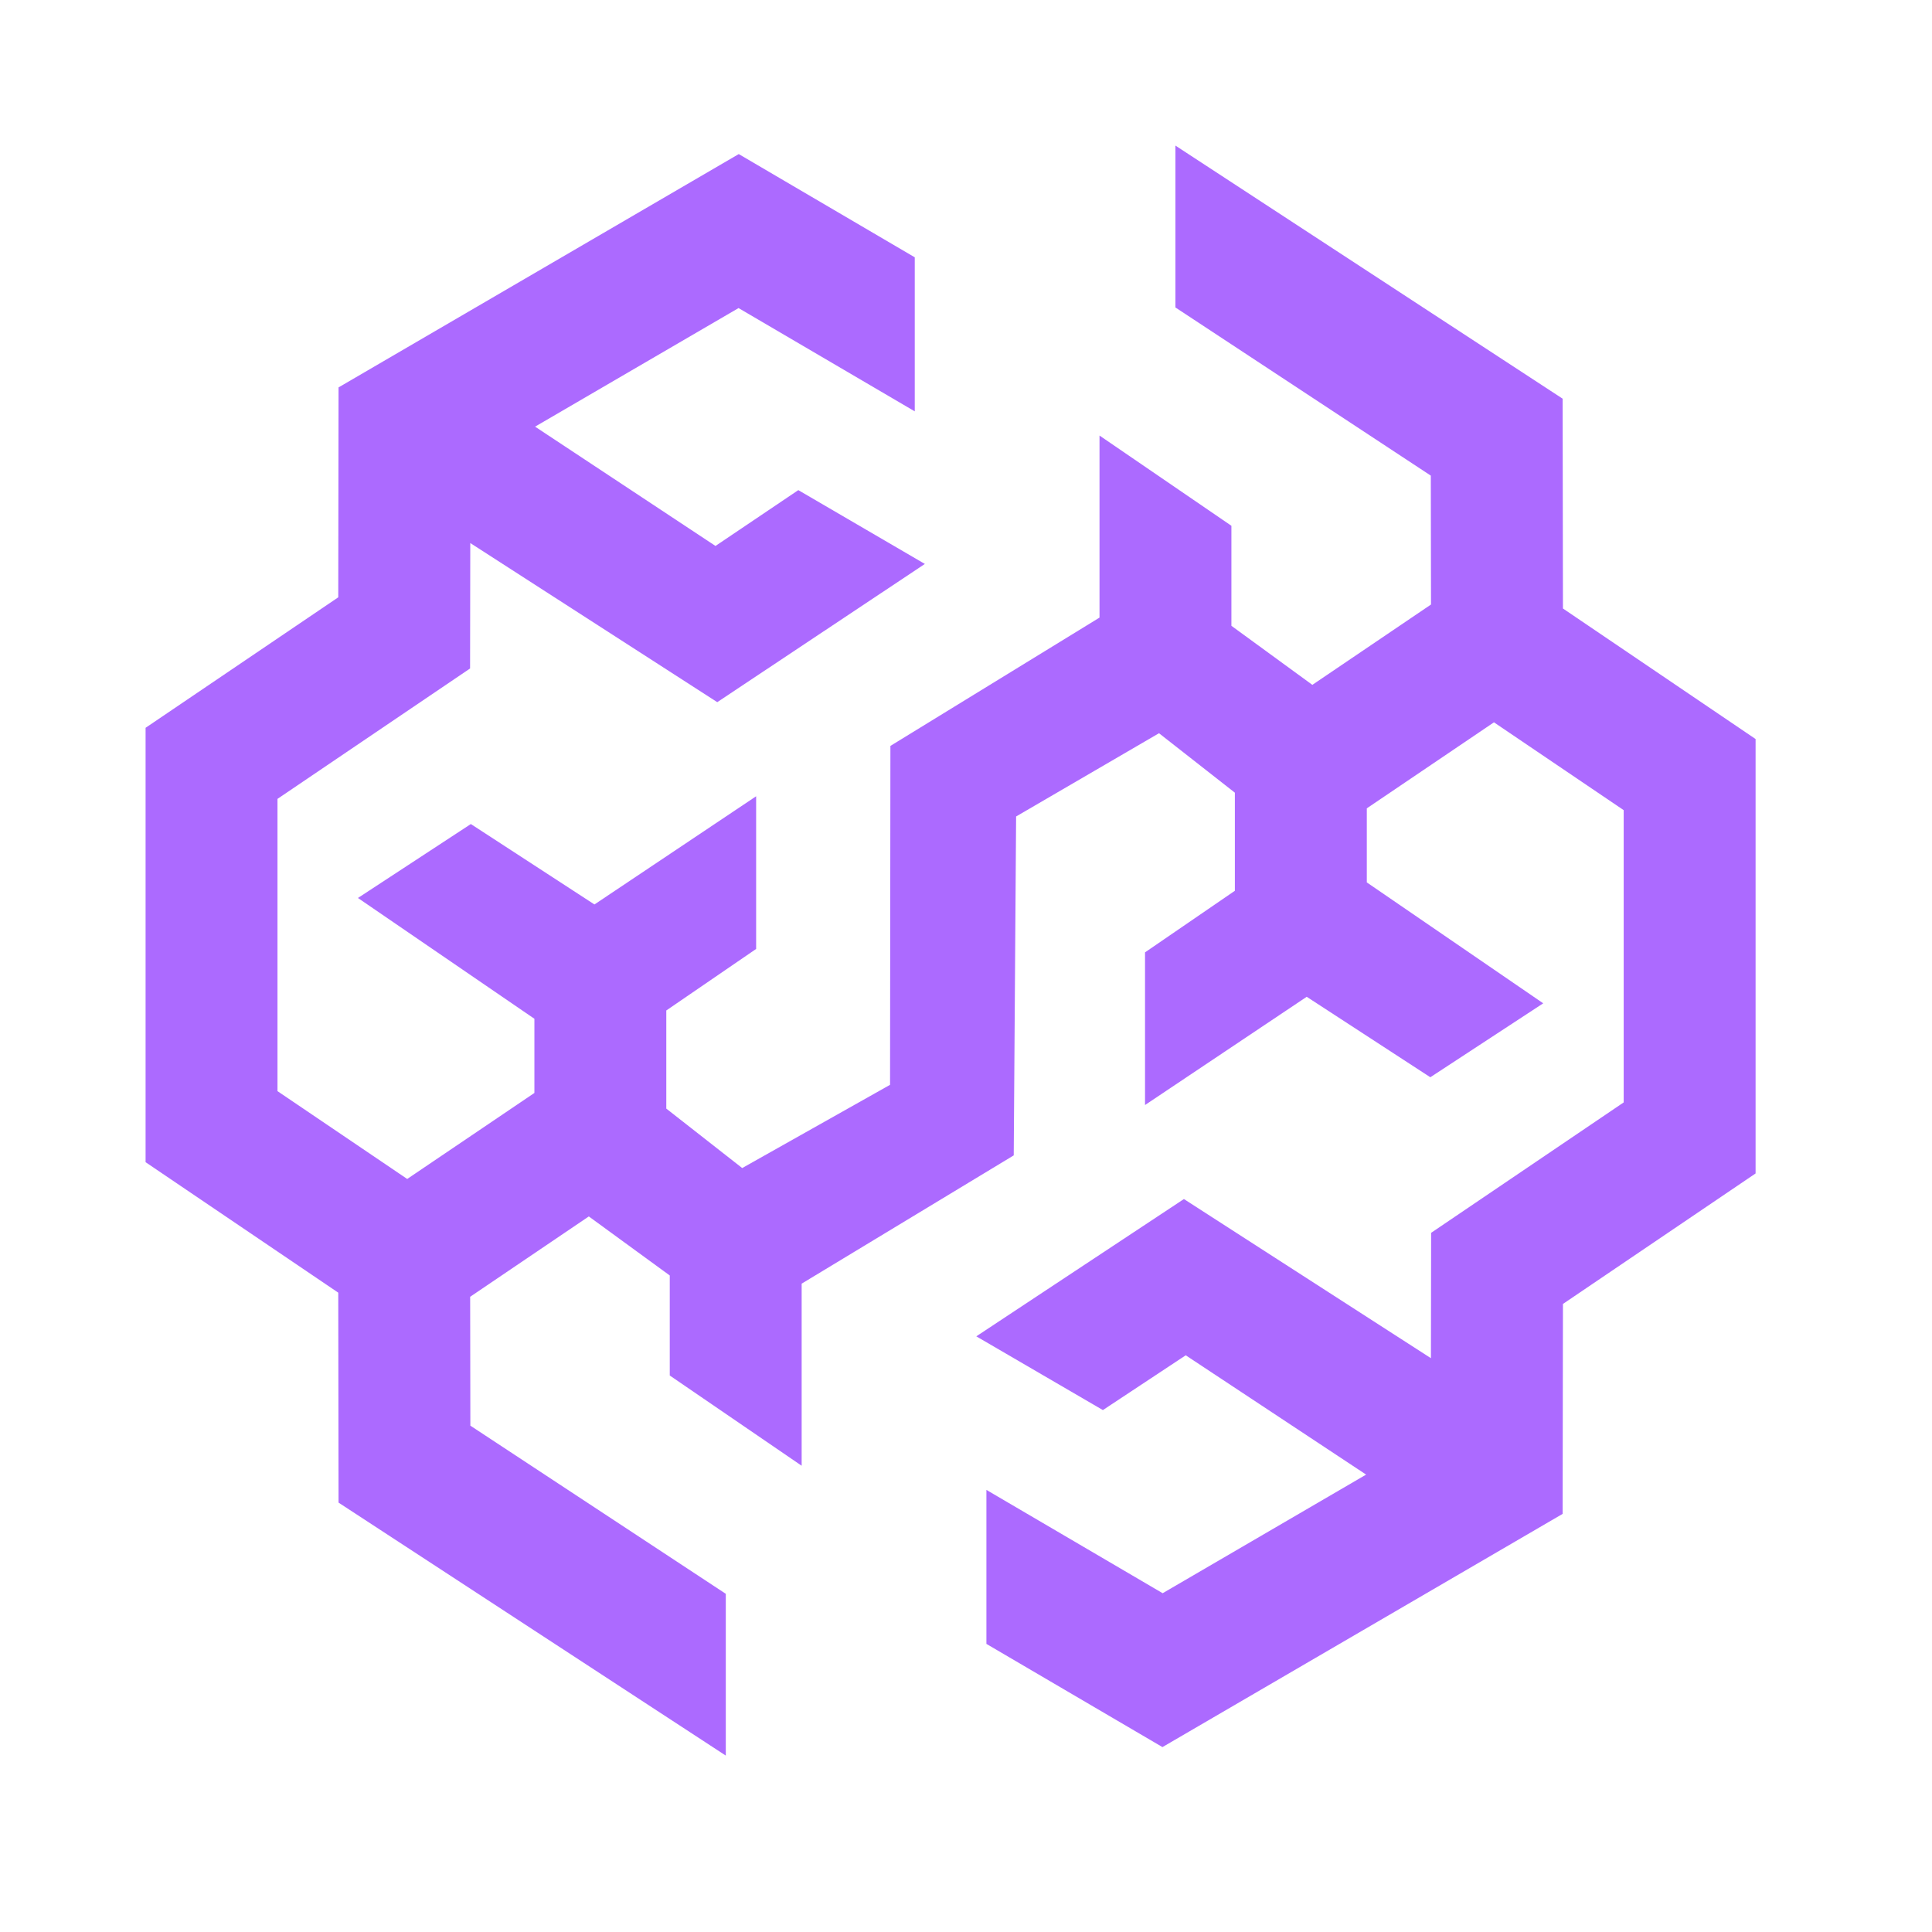
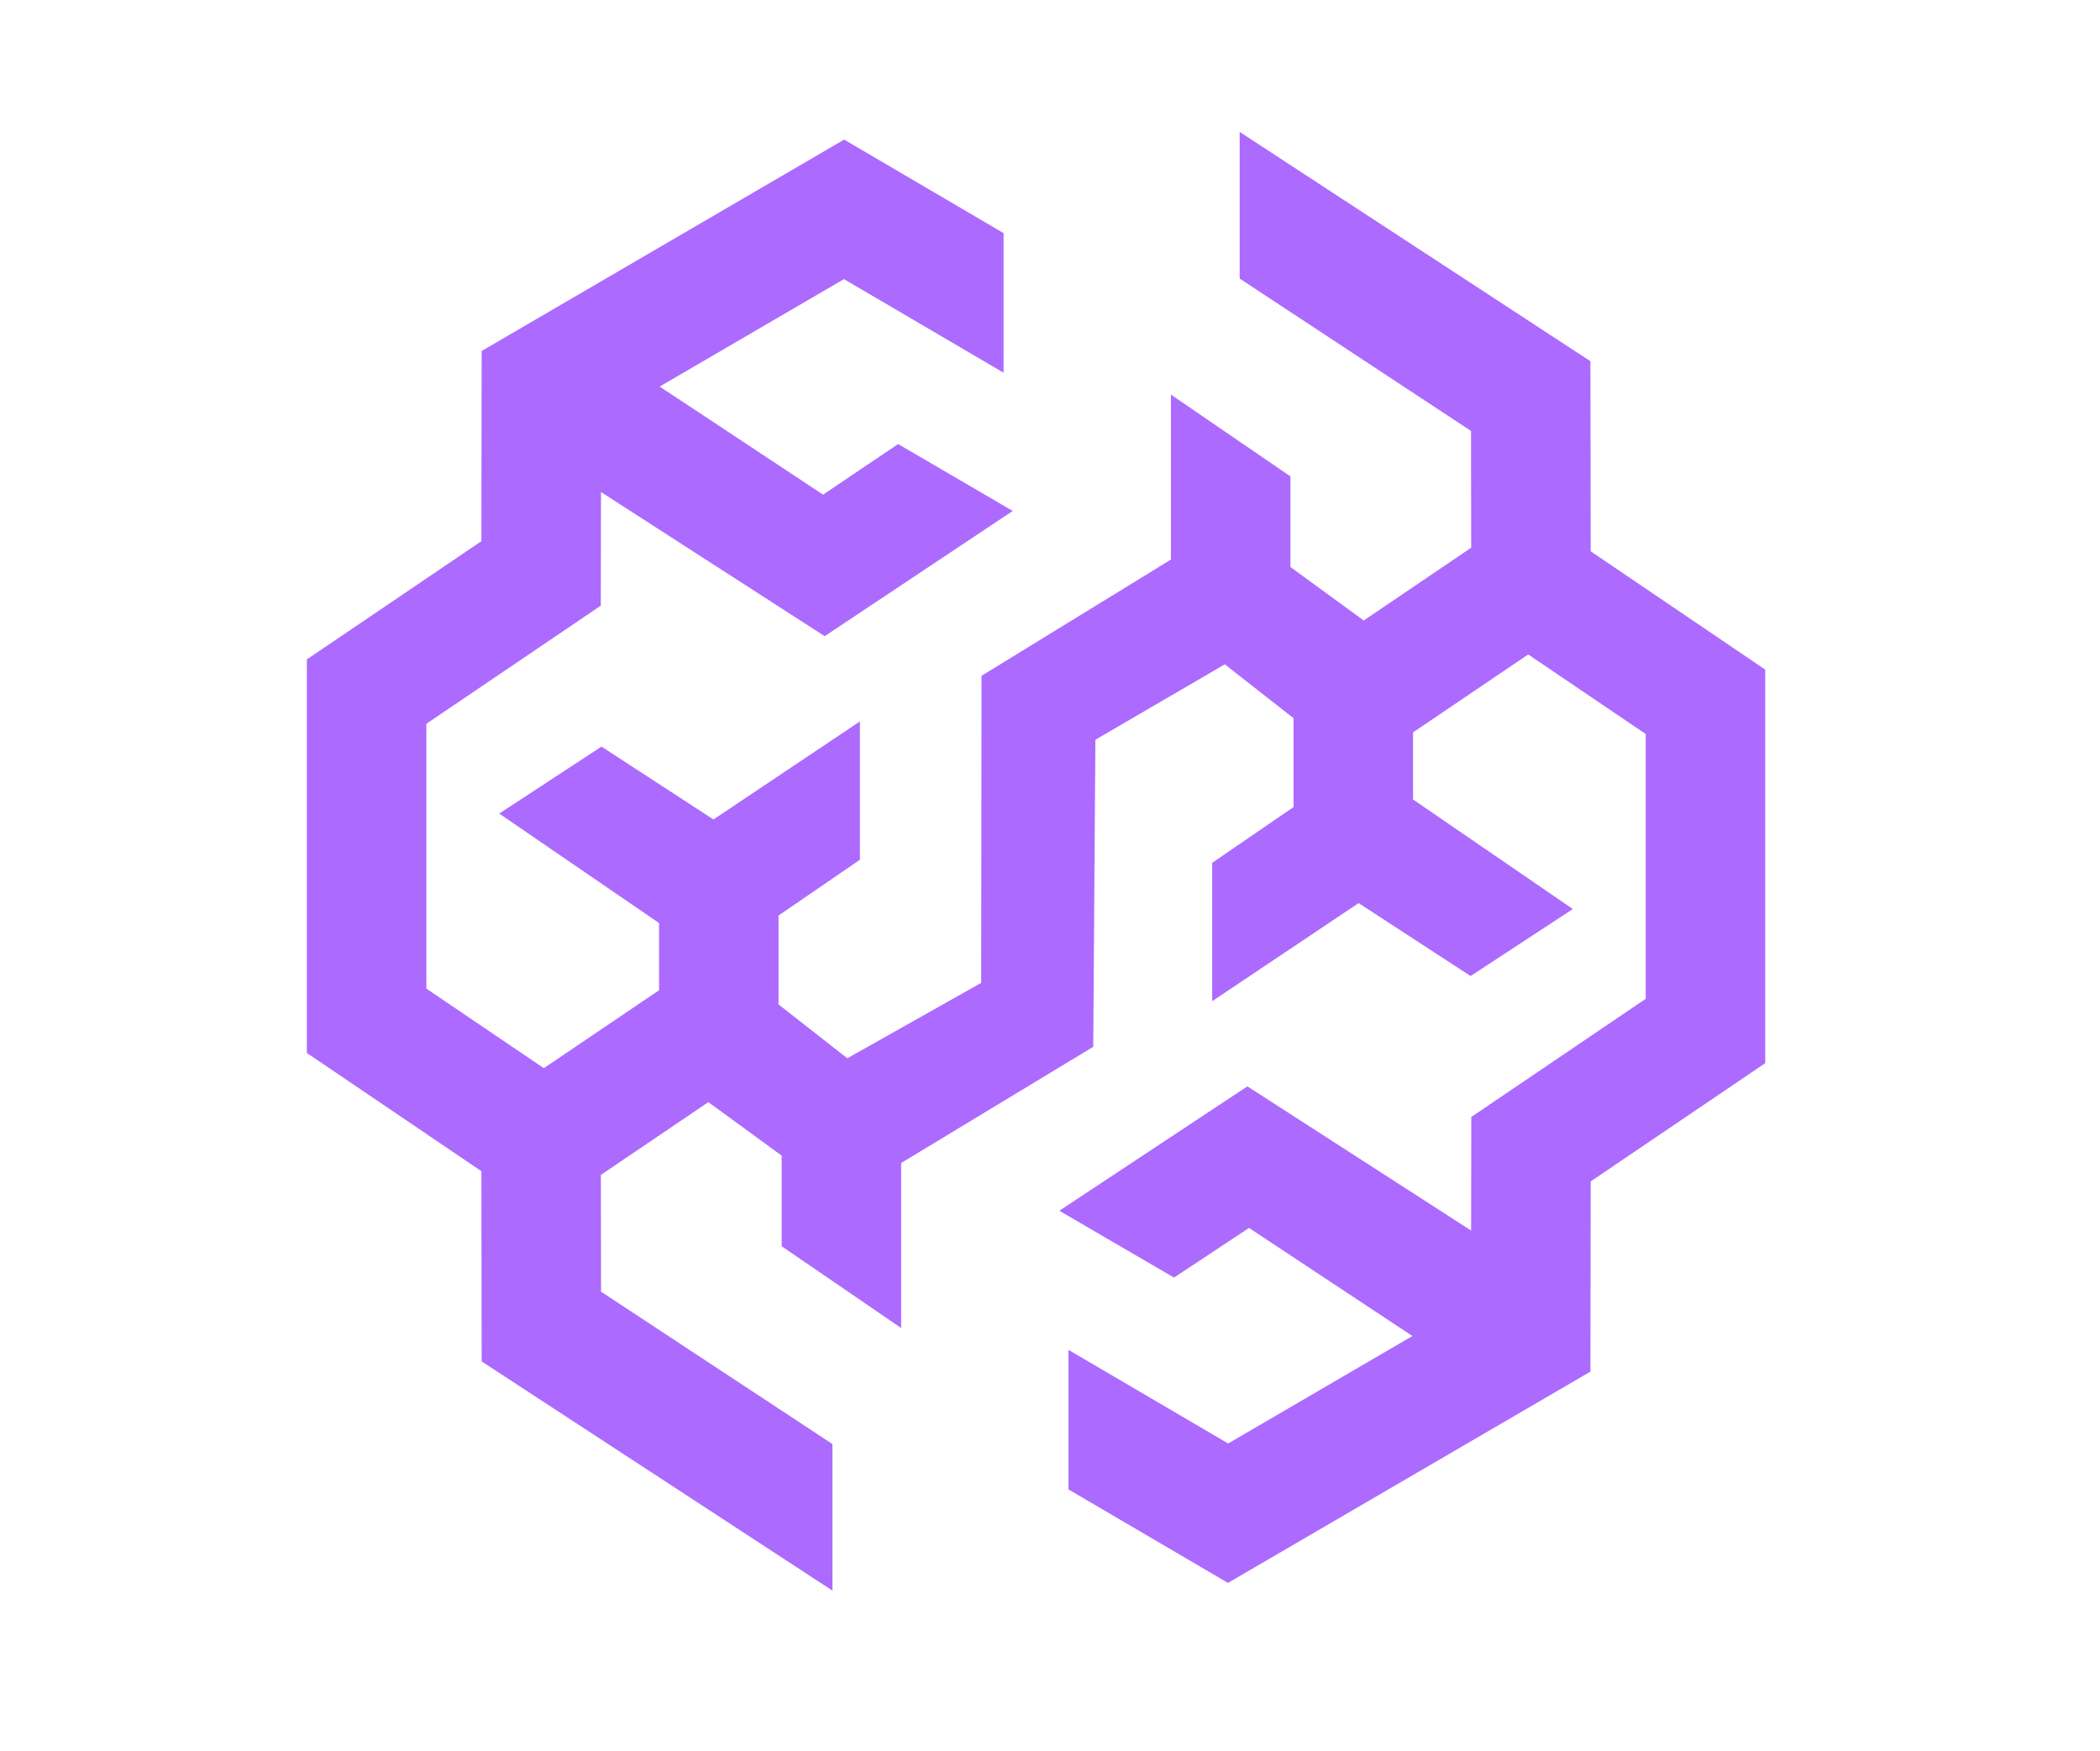
- <svg xmlns="http://www.w3.org/2000/svg" width="48" height="48" viewBox="0 0 48 48">
+ <svg xmlns="http://www.w3.org/2000/svg" width="48" height="40" viewBox="0 0 48 48">
  <polygon fill="#AC6AFF" points="38.831 15.118 38.823 9.905 29.203 3.617 29.203 7.639 35.548 11.817 35.553 15.019 32.605 17.015 30.594 15.548 30.594 13.063 27.317 10.821 27.317 15.344 22.122 18.532 22.113 26.952 18.44 29.02 16.554 27.543 16.554 25.105 18.786 23.576 18.786 23.556 18.786 19.783 14.769 22.471 11.698 20.473 8.893 22.31 13.277 25.311 13.277 27.154 10.117 29.291 6.894 27.109 6.894 19.848 11.679 16.608 11.684 13.492 17.82 17.445 22.978 14.011 19.834 12.177 17.776 13.564 13.294 10.6 18.349 7.654 22.727 10.22 22.727 6.393 18.354 3.828 8.411 9.625 8.404 14.84 3.617 18.082 3.617 28.874 8.404 32.116 8.411 37.332 18.032 43.617 18.032 39.598 11.686 35.42 11.681 32.218 14.629 30.222 16.64 31.689 16.64 34.174 19.917 36.416 19.917 31.892 25.186 28.705 25.245 20.285 28.795 18.217 30.68 19.694 30.68 22.131 28.448 23.661 28.448 23.68 28.448 27.454 32.465 24.765 35.536 26.764 38.341 24.927 33.958 21.923 33.958 20.083 37.117 17.946 40.34 20.128 40.34 27.389 35.556 30.629 35.551 33.744 29.414 29.79 24.256 33.201 27.401 35.033 29.459 33.672 33.941 36.636 28.886 39.583 24.507 37.016 24.507 40.842 28.881 43.406 38.823 37.612 38.831 32.396 43.617 29.154 43.617 18.361" />
</svg>
